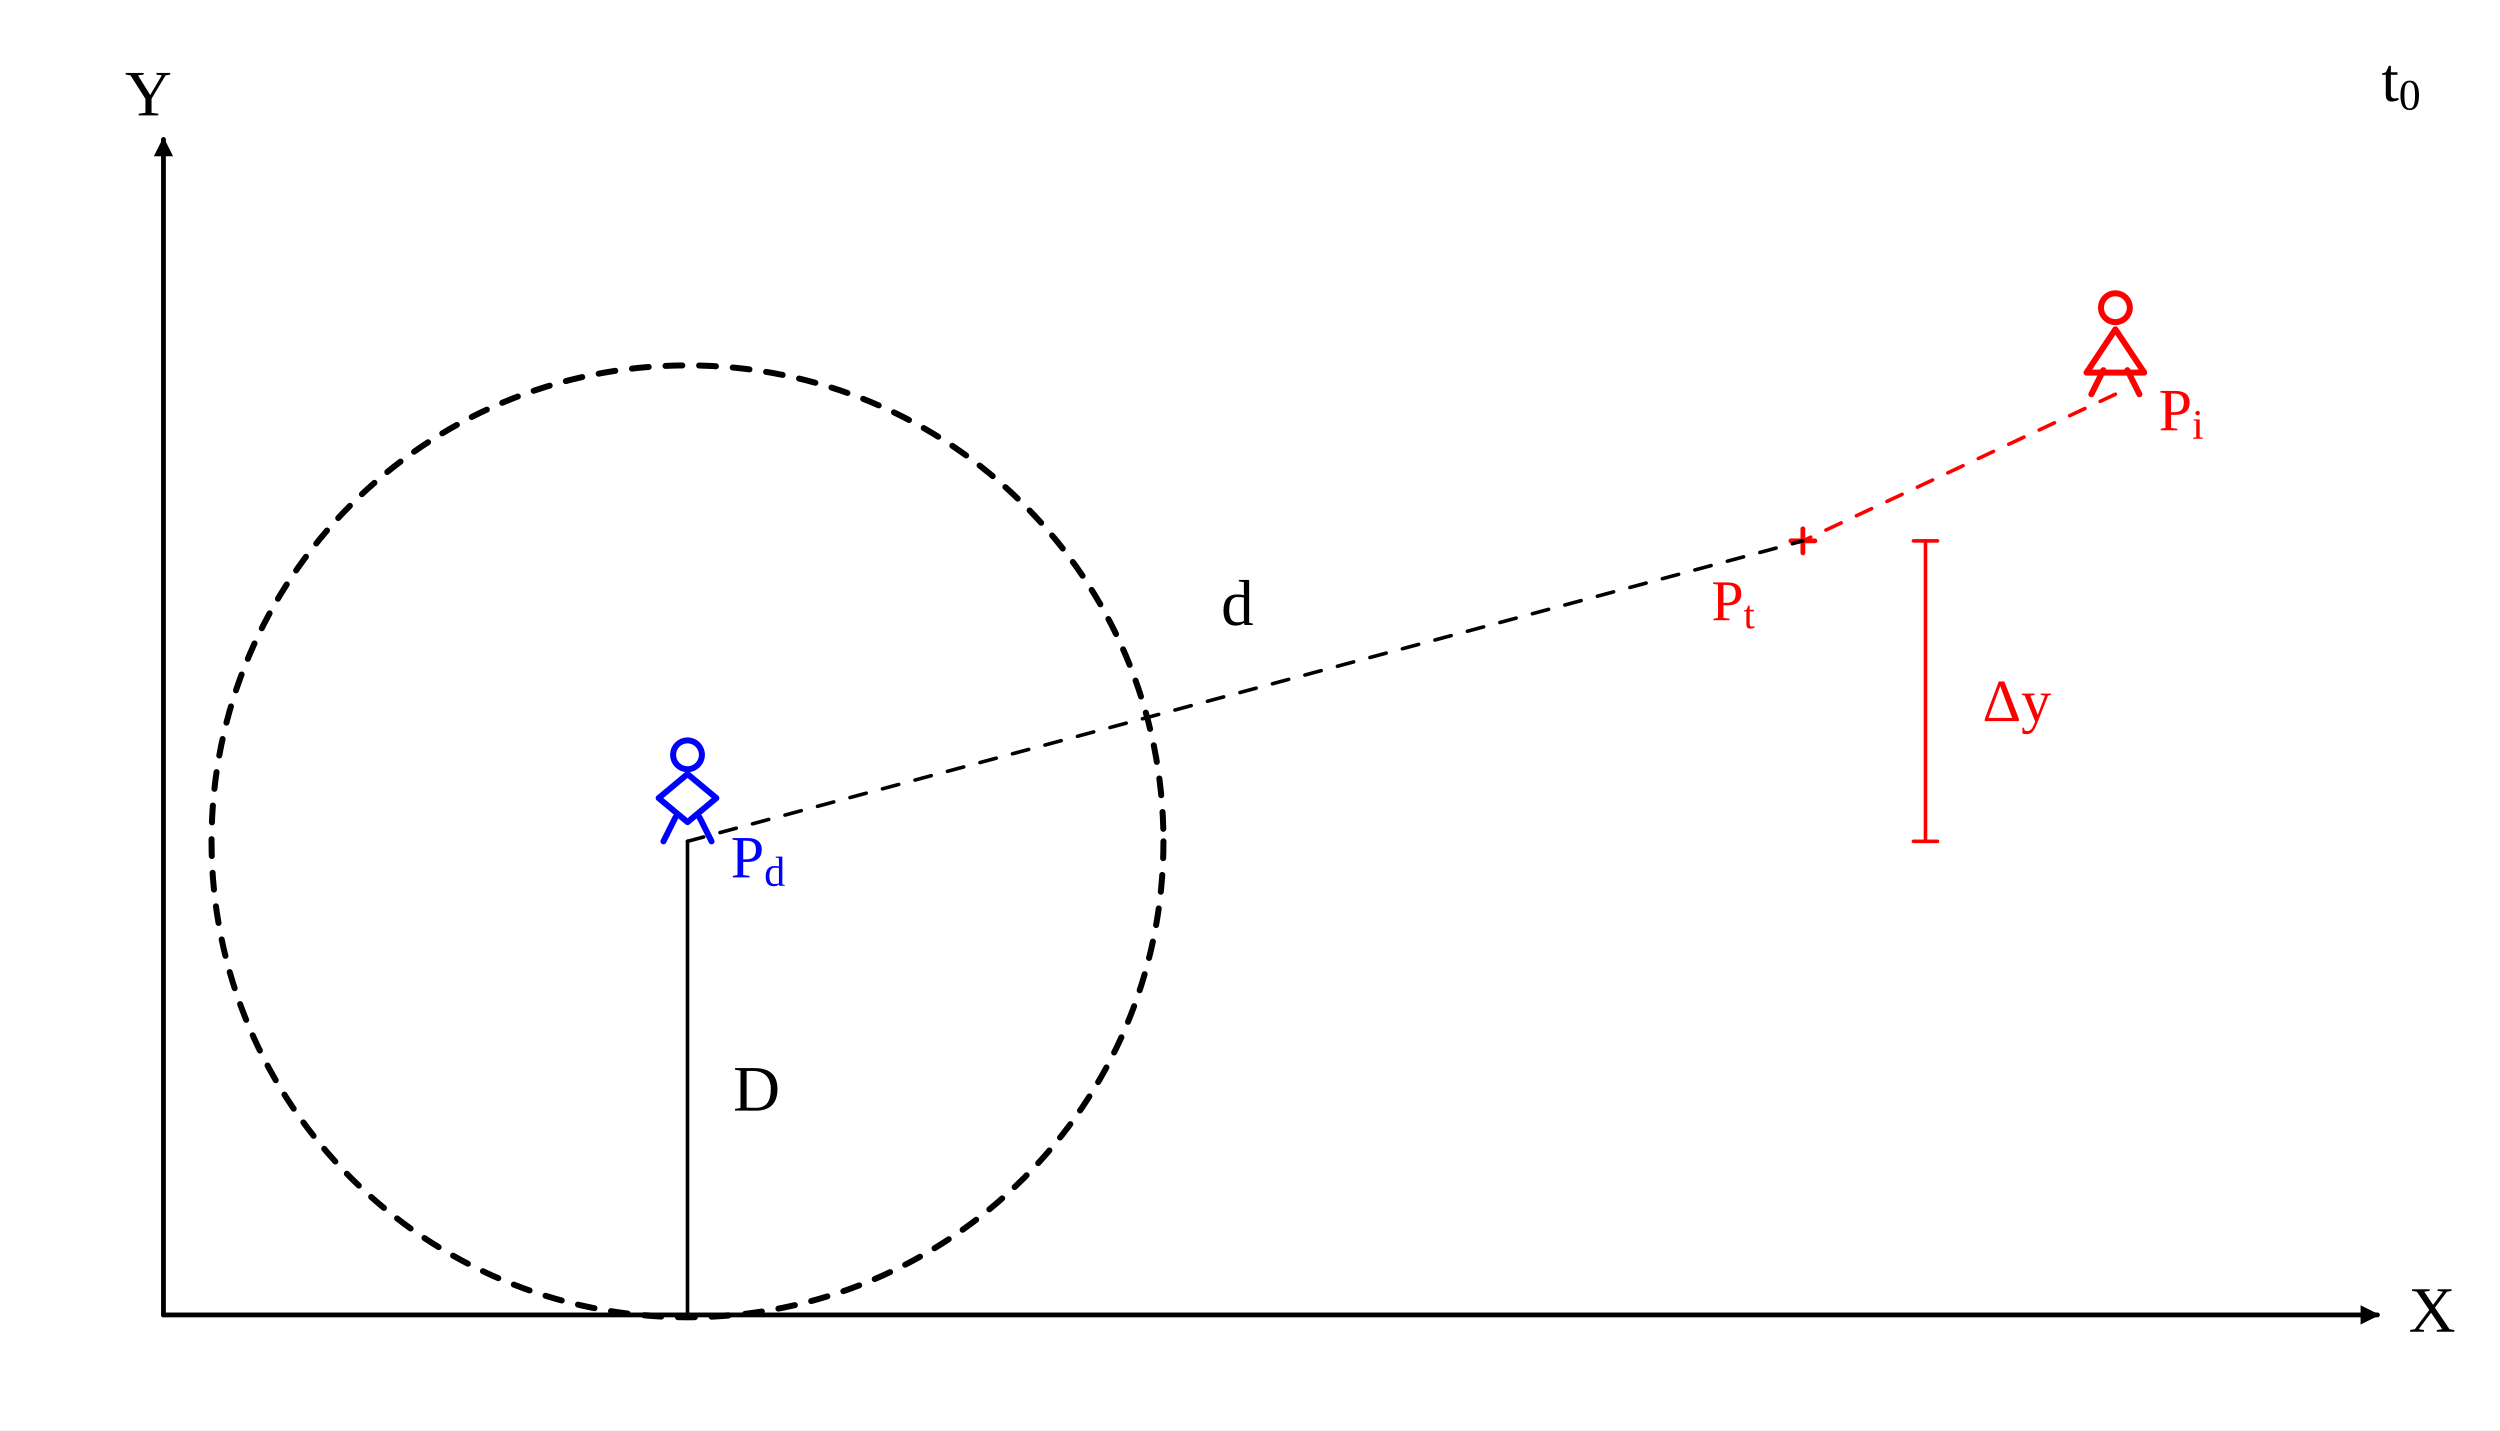
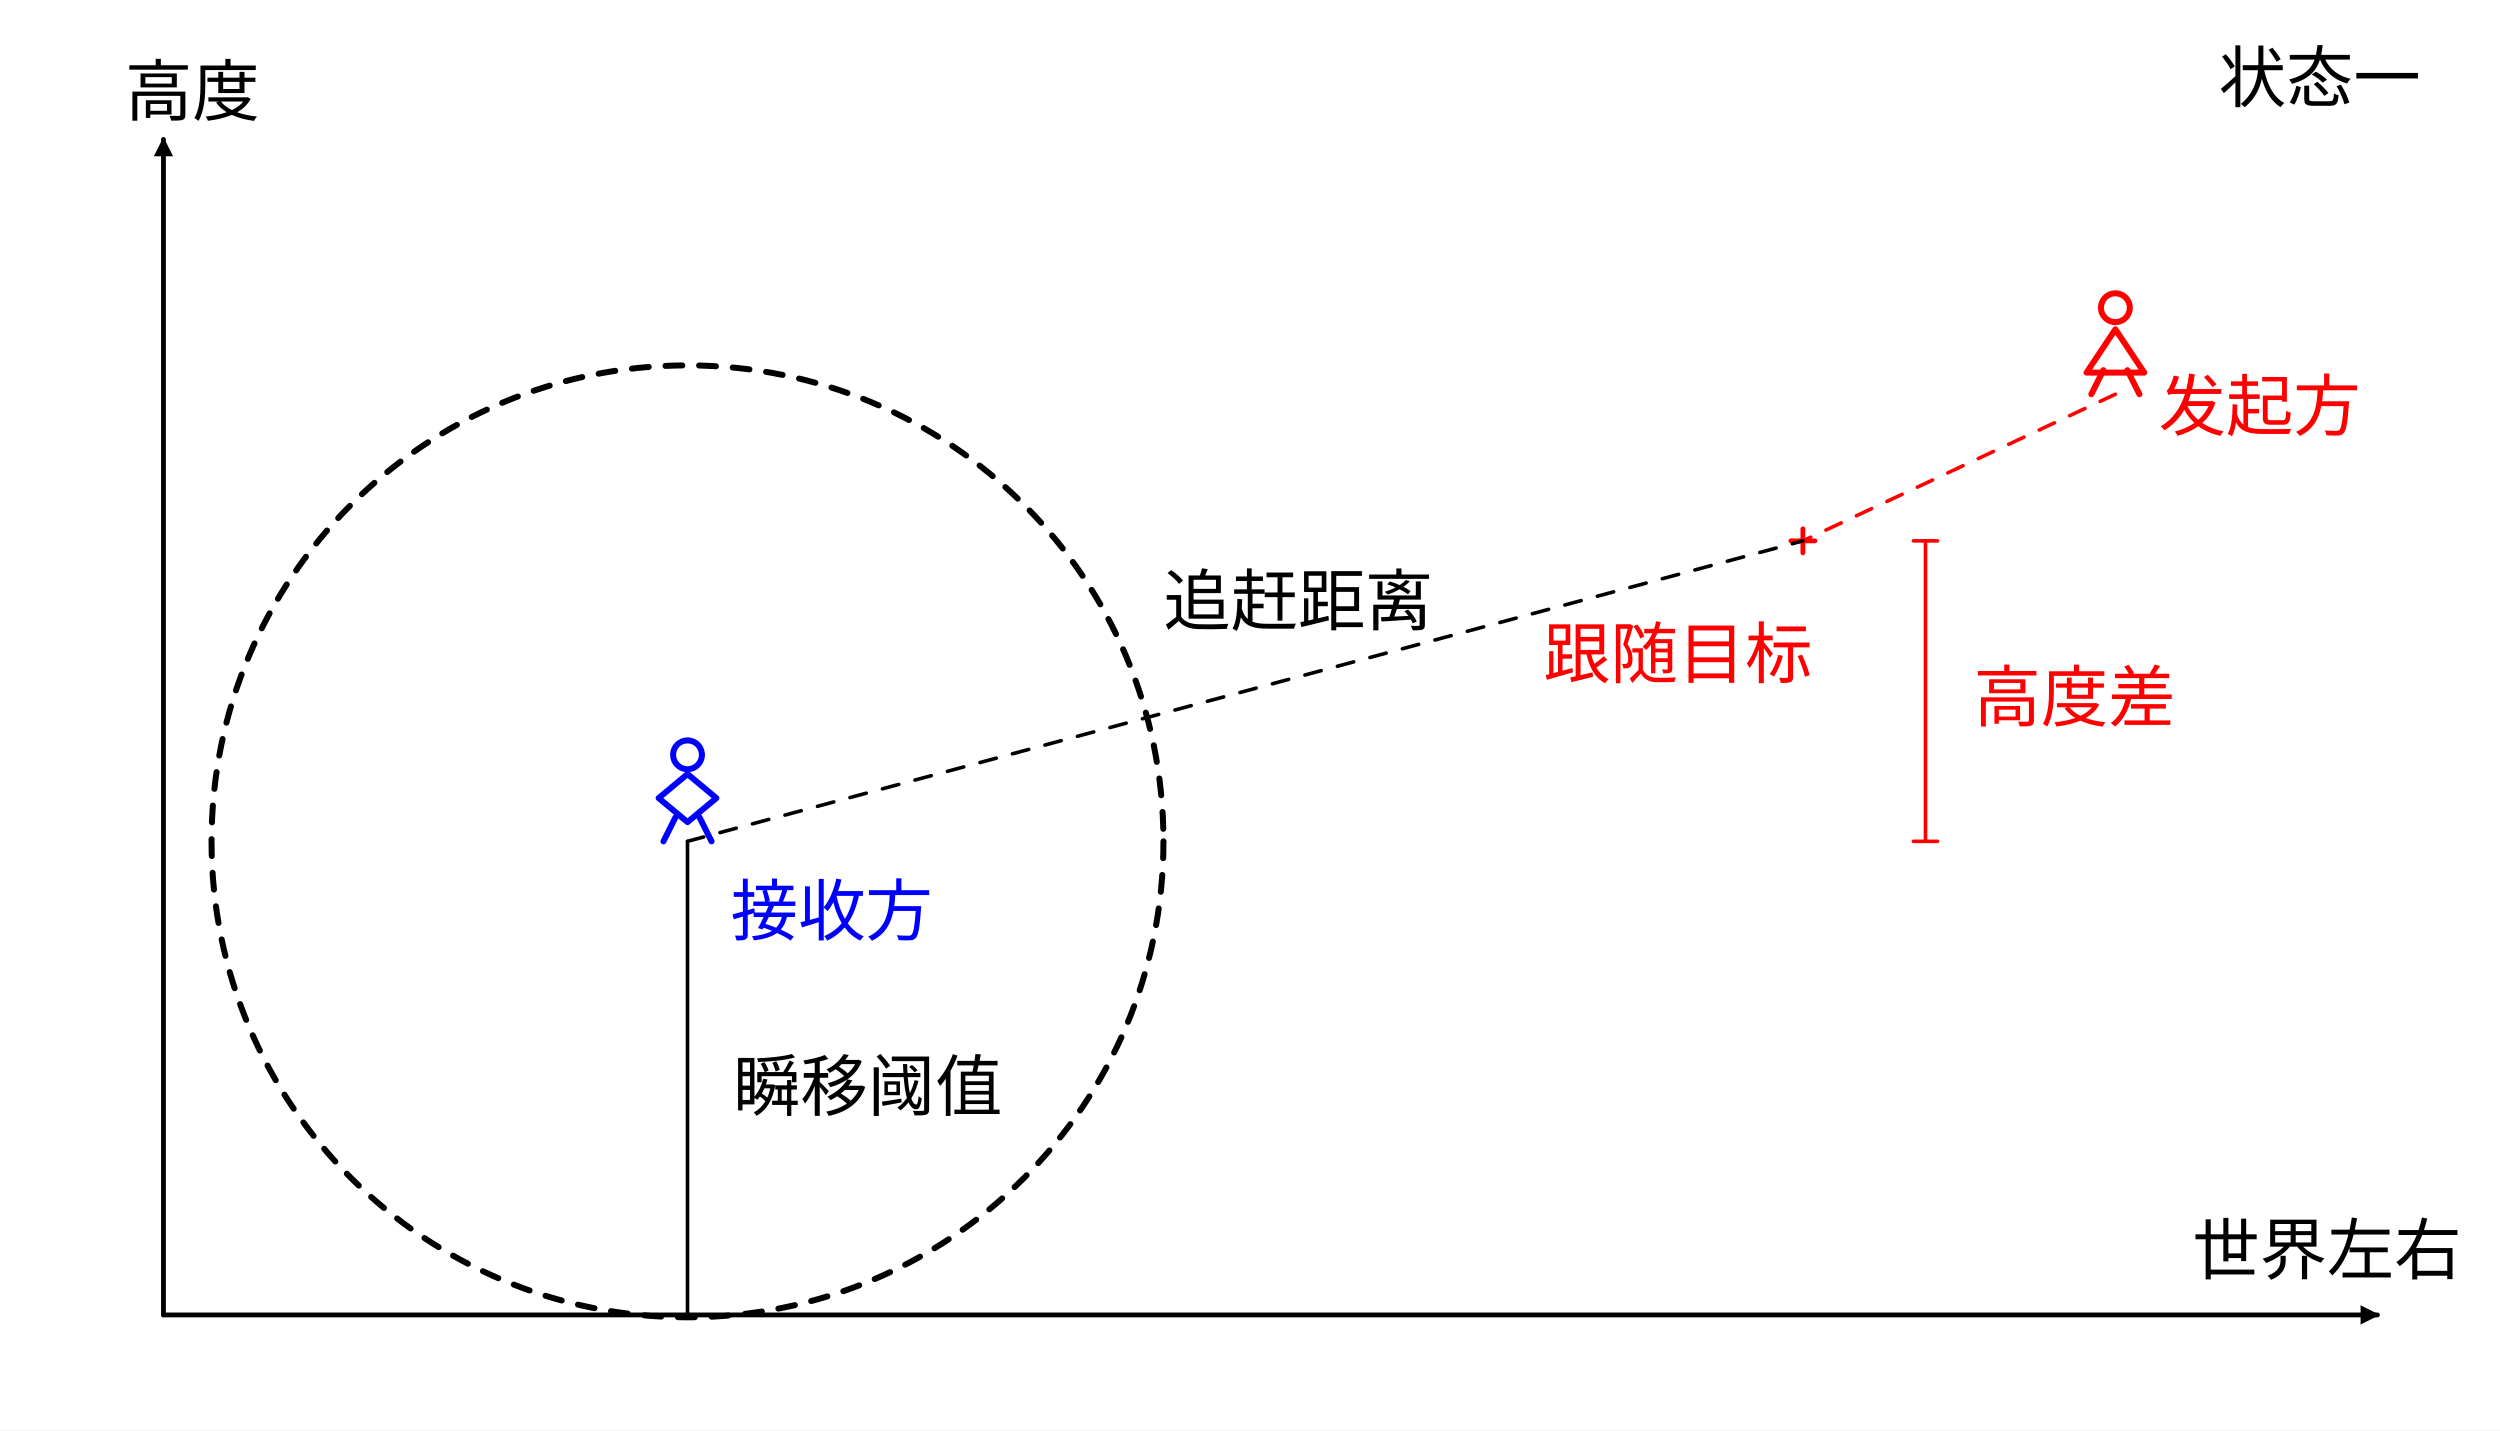
<svg xmlns="http://www.w3.org/2000/svg" width="1040" height="595" viewBox="0 0 1040 595" role="img" aria-labelledby="title desc">
  <defs>
    <marker id="k" markerWidth="9" markerHeight="9" refX="7" refY="4" orient="auto" markerUnits="userSpaceOnUse">
      <path d="M0 0L8 4L0 8Z" fill="#000000" />
    </marker>
    <marker id="r" markerWidth="9" markerHeight="9" refX="7" refY="4" orient="auto" markerUnits="userSpaceOnUse">
      <path d="M0 0L8 4L0 8Z" fill="#FF0000" />
    </marker>
    <marker id="b" markerWidth="9" markerHeight="9" refX="7" refY="4" orient="auto" markerUnits="userSpaceOnUse">
      <path d="M0 0L8 4L0 8Z" fill="#0000FF" />
    </marker>
  </defs>
  <rect width="1040" height="595" fill="#FFFFFF" />
  <g stroke-linecap="round" stroke-linejoin="round">
-     <text x="1007" y="42" fill="#000000" font-family="Cambria Math, Times New Roman, serif" font-size="26" text-anchor="end">t<tspan baseline-shift="sub" font-size="70%">0</tspan>
-     </text>
+     <text x="923.00" y="42.40" fill="#000000" font-family="Microsoft YaHei, PingFang SC, sans-serif" font-size="28" text-anchor="start">状态一</text>
    <path d="M68.00 547.00L989.00 547.00" fill="none" stroke="#000000" stroke-width="2" marker-end="url(#k)" />
    <path d="M68.00 547.00L68.00 58.00" fill="none" stroke="#000000" stroke-width="2" marker-end="url(#k)" />
-     <text x="1002" y="554" fill="#000000" font-family="Cambria Math, Times New Roman, serif" font-size="27" text-anchor="start">X</text>
-     <text x="52" y="48" fill="#000000" font-family="Cambria Math, Times New Roman, serif" font-size="27" text-anchor="start">Y</text>
+     <text x="912.00" y="530.00" fill="#000000" font-family="Microsoft YaHei, PingFang SC, sans-serif" font-size="28" text-anchor="start">世界左右</text>
+     <text x="52.00" y="48.00" fill="#000000" font-family="Microsoft YaHei, PingFang SC, sans-serif" font-size="28" text-anchor="start">高度</text>
    <circle cx="286.00" cy="350.00" r="198" fill="none" stroke="#000000" stroke-width="2.5" stroke-dasharray="7 7" />
    <path d="M286.00 350.00L286.00 548.00" fill="none" stroke="#000000" stroke-width="1.5" />
-     <text x="305" y="462" fill="#000000" font-family="Cambria Math, Times New Roman, serif" font-size="27" text-anchor="start">D</text>
+     <text x="305.00" y="462.00" fill="#000000" font-family="Microsoft YaHei, PingFang SC, sans-serif" font-size="28" text-anchor="start">瞬移阈值</text>
    <path d="M880.00 164.00L750.00 225.00" fill="none" stroke="#FF0000" stroke-width="1.5" stroke-dasharray="7 7" />
    <path d="M745.00 225.00L755.00 225.00" fill="none" stroke="#FF0000" stroke-width="2" />
    <path d="M750.00 220.00L750.00 230.00" fill="none" stroke="#FF0000" stroke-width="2" />
-     <text x="730" y="258" fill="#FF0000" font-family="Cambria Math, Times New Roman, serif" font-size="24" text-anchor="end">P<tspan baseline-shift="sub" font-size="70%">t</tspan>
-     </text>
+     <text x="642.00" y="282.00" fill="#FF0000" font-family="Microsoft YaHei, PingFang SC, sans-serif" font-size="28" text-anchor="start">跟随目标</text>
    <path d="M286.00 350.00L750.00 225.00" fill="none" stroke="#000000" stroke-width="1.5" stroke-dasharray="7 7" />
-     <text x="508" y="260" fill="#000000" font-family="Cambria Math, Times New Roman, serif" font-size="27" text-anchor="start">d</text>
+     <text x="484.00" y="260.00" fill="#000000" font-family="Microsoft YaHei, PingFang SC, sans-serif" font-size="28" text-anchor="start">追赶距离</text>
    <path d="M801.00 225.00L801.00 350.00" fill="none" stroke="#FF0000" stroke-width="1.5" />
    <path d="M806.00 225.00L796.00 225.00" fill="none" stroke="#FF0000" stroke-width="1.5" />
    <path d="M806.00 350.00L796.00 350.00" fill="none" stroke="#FF0000" stroke-width="1.5" />
-     <text x="839" y="300" fill="#FF0000" font-family="Cambria Math, Times New Roman, serif" font-size="25" text-anchor="middle">Δy</text>
+     <text x="821.00" y="300.00" fill="#FF0000" font-family="Microsoft YaHei, PingFang SC, sans-serif" font-size="28" text-anchor="start">高度差</text>
    <g data-role="initiator" data-x="880.00" data-y="164.00" transform="translate(880.00 164.00) scale(1)">
      <circle cx="0.00" cy="-36.00" r="6" fill="#FFFFFF" stroke="#FF0000" stroke-width="2.5" />
      <path d="M0 -27L-12 -9L12 -9Z" fill="#FFFFFF" stroke="#FF0000" stroke-width="2.5" />
      <path d="M-5.00 -10.00L-10.00 0.00" fill="none" stroke="#FF0000" stroke-width="2.5" />
      <path d="M5.00 -10.00L10.00 0.00" fill="none" stroke="#FF0000" stroke-width="2.5" />
    </g>
-     <text x="898" y="179" fill="#FF0000" font-family="Cambria Math, Times New Roman, serif" font-size="25" text-anchor="start">P<tspan baseline-shift="sub" font-size="70%">i</tspan>
-     </text>
+     <text x="898.00" y="179.00" fill="#FF0000" font-family="Microsoft YaHei, PingFang SC, sans-serif" font-size="28" text-anchor="start">发起方</text>
    <g data-role="recipient" data-x="286.00" data-y="350.00" transform="translate(286.00 350.00) scale(1)">
      <circle cx="0.00" cy="-36.00" r="6" fill="#FFFFFF" stroke="#0000FF" stroke-width="2.5" />
      <path d="M0 -28L-12 -18L0 -8L12 -18Z" fill="#FFFFFF" stroke="#0000FF" stroke-width="2.5" />
      <path d="M-5.00 -10.00L-10.00 0.00" fill="none" stroke="#0000FF" stroke-width="2.5" />
      <path d="M5.00 -10.00L10.00 0.00" fill="none" stroke="#0000FF" stroke-width="2.5" />
    </g>
-     <text x="304" y="365" fill="#0000FF" font-family="Cambria Math, Times New Roman, serif" font-size="25" text-anchor="start">P<tspan baseline-shift="sub" font-size="70%">d</tspan>
-     </text>
+     <text x="304.00" y="389.00" fill="#0000FF" font-family="Microsoft YaHei, PingFang SC, sans-serif" font-size="28" text-anchor="start">接收方</text>
  </g>
</svg>
